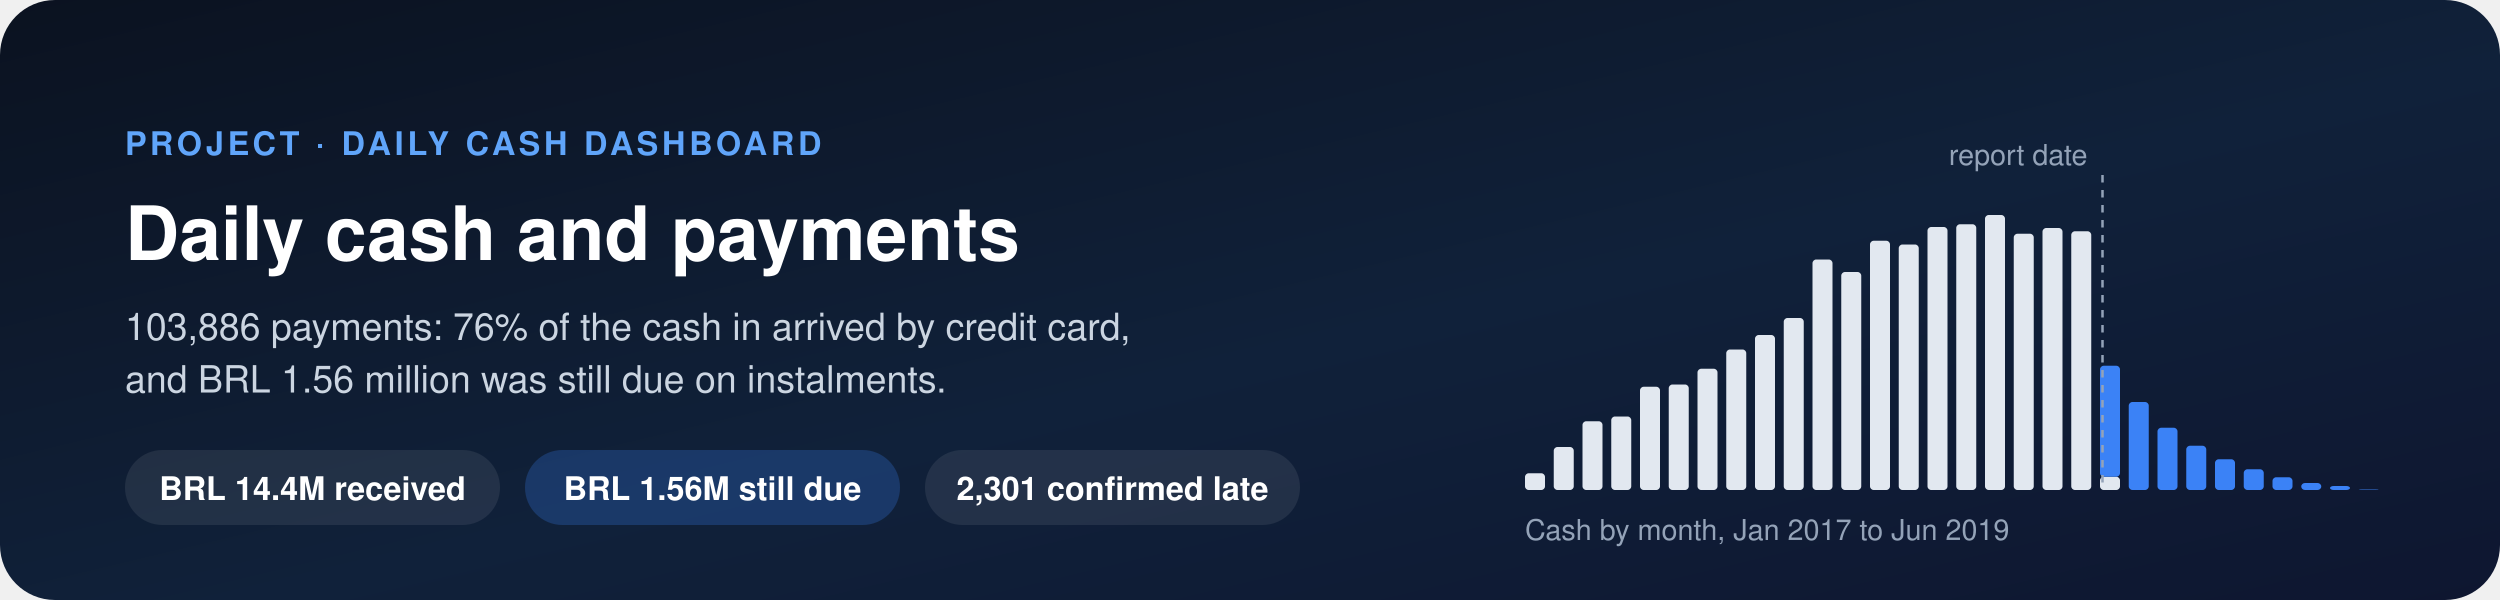
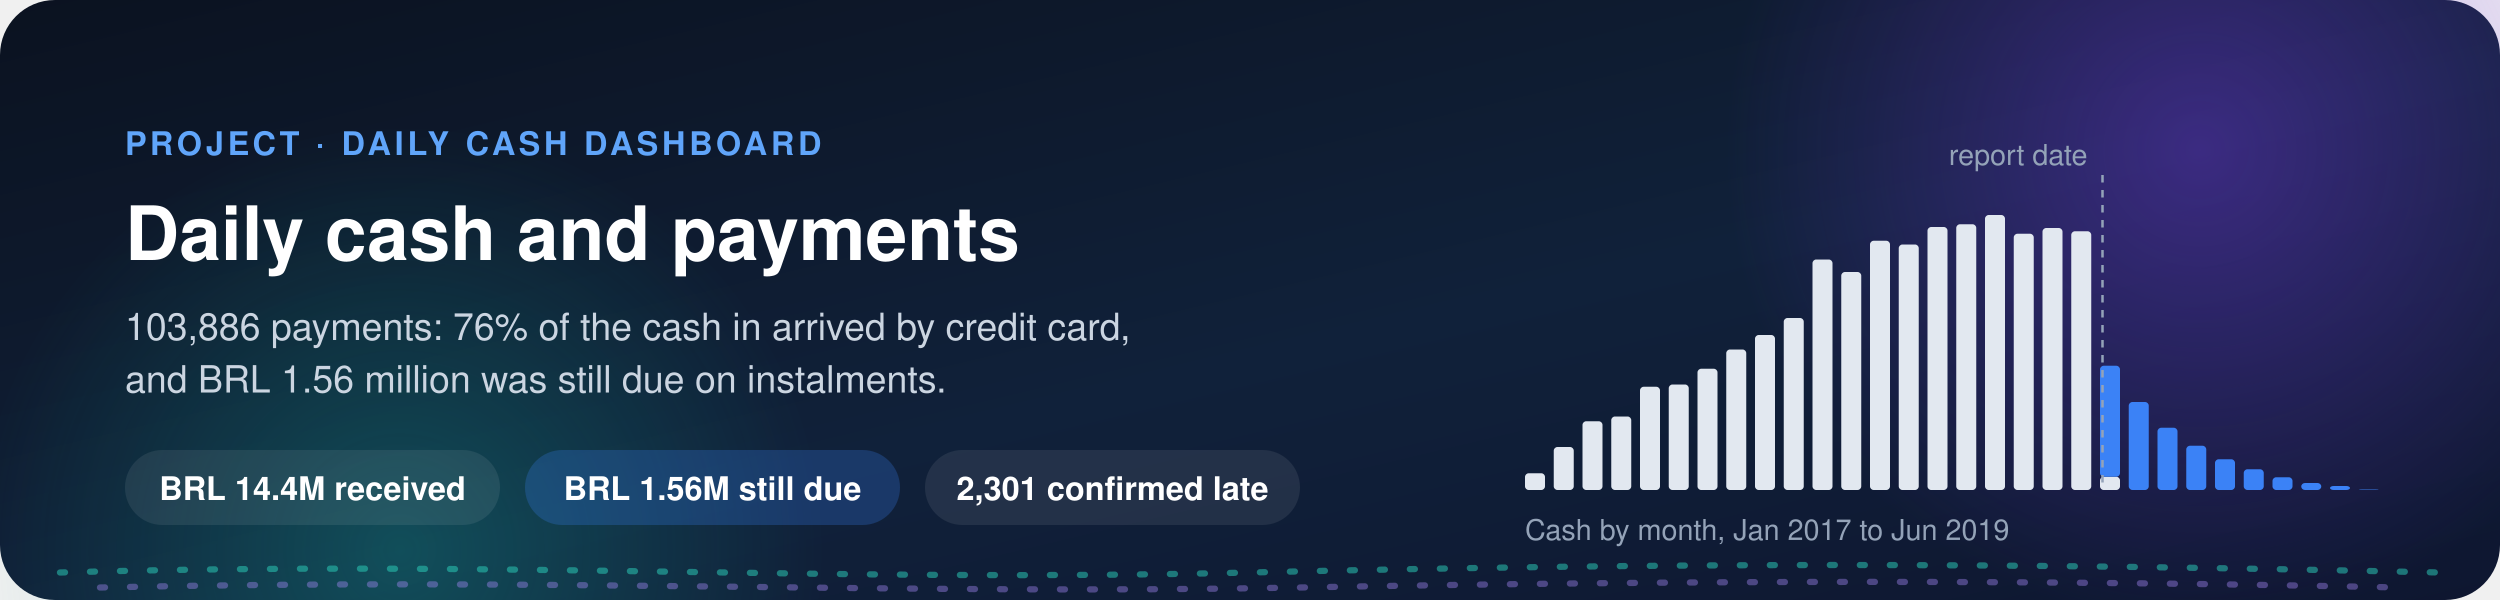
<svg xmlns="http://www.w3.org/2000/svg" viewBox="0 0 1000 240" width="1000" height="240" role="img" aria-label="Daily cash and payments dashboard. 103,886 payments: 76% of the cash in arrived by credit card, and BRL 1.56 million was still due on instalments. Bars show cash by month, received and then still due.">
  <defs>
    <linearGradient id="bg" x1="0" y1="0" x2="1" y2="1">
      <stop offset="0" stop-color="#0B1220" />
      <stop offset="0.55" stop-color="#10213A" />
      <stop offset="1" stop-color="#0E1630" />
    </linearGradient>
+     <radialGradient id="jrGlowA" cx="0.5" cy="0.5" r="0.5">
+       <stop offset="0" stop-color="#7C3AED" stop-opacity="0.4" />
+       <stop offset="1" stop-color="#7C3AED" stop-opacity="0" />
+     </radialGradient>
+     <radialGradient id="jrGlowB" cx="0.5" cy="0.5" r="0.5">
+       <stop offset="0" stop-color="#14B8A6" stop-opacity="0.3" />
+       <stop offset="1" stop-color="#14B8A6" stop-opacity="0" />
+     </radialGradient>
  </defs>
  <style>
    text { font-family: "Segoe UI", -apple-system, Helvetica, Arial, sans-serif; }
    .eyebrow { font-size: 13px; font-weight: 600; fill: #60A5FA; letter-spacing: 1.5px; }
    .title { font-size: 30px; font-weight: 700; fill: #FFFFFF; }
    .result { font-size: 15px; fill: #CBD5E1; }
    .chip { font-size: 13px; font-weight: 600; fill: #FFFFFF; }
    .cap { font-size: 11.5px; fill: #94A3B8; }
    .in { fill: #E2E8F0; }
    .due { fill: #3B82F6; }
+       .wave { fill: none; stroke-width: 2.5; stroke-linecap: round; stroke-dasharray: 2 10; animation: flow 6s linear infinite; }
+     @keyframes flow { to { stroke-dashoffset: -120; } }
  </style>
  <rect width="1000" height="240" rx="22" fill="url(#bg)" />
+   <circle cx="880" cy="60" r="190" fill="url(#jrGlowA)" />
+   <circle cx="160" cy="220" r="170" fill="url(#jrGlowB)" />
+   <path class="wave" stroke="#2DD4BF" stroke-opacity="0.5" d="M24 229 C 200 224, 330 233, 500 229 S 800 225, 976 229" />
+   <path class="wave" stroke="#A78BFA" stroke-opacity="0.4" style="animation-duration:9s" d="M40 235 C 220 231, 360 238, 520 235 S 820 232, 960 235" />
  <text x="50" y="62" class="eyebrow">PROJECT · DAILY CASH DASHBOARD</text>
  <text x="50" y="104" class="title">Daily cash and payments</text>
  <text x="50" y="136" class="result">103,886 payments: 76% of the cash in arrived by credit card,</text>
  <text x="50" y="157" class="result">and BRL 1.56 million was still due on instalments.</text>
  <rect x="50" y="180" width="150" height="30" rx="15" fill="#FFFFFF" fill-opacity="0.08" />
  <text x="125" y="200" class="chip" text-anchor="middle">BRL 14.4M received</text>
  <rect x="210" y="180" width="150" height="30" rx="15" fill="#3B82F6" fill-opacity="0.25" />
  <text x="285" y="200" class="chip" text-anchor="middle">BRL 1.56M still due</text>
  <rect x="370" y="180" width="150" height="30" rx="15" fill="#FFFFFF" fill-opacity="0.08" />
  <text x="445" y="200" class="chip" text-anchor="middle">2,301 confirmed late</text>
  <rect x="610.0" y="189.3" width="8" height="6.7" rx="1.5" class="in" />
  <rect x="621.5" y="178.8" width="8" height="17.2" rx="1.5" class="in" />
  <rect x="633.0" y="168.5" width="8" height="27.5" rx="1.5" class="in" />
  <rect x="644.5" y="166.6" width="8" height="29.4" rx="1.5" class="in" />
  <rect x="656.0" y="154.7" width="8" height="41.3" rx="1.5" class="in" />
  <rect x="667.5" y="153.8" width="8" height="42.2" rx="1.5" class="in" />
  <rect x="679.0" y="147.5" width="8" height="48.5" rx="1.5" class="in" />
  <rect x="690.5" y="139.8" width="8" height="56.2" rx="1.5" class="in" />
  <rect x="702.0" y="134.0" width="8" height="62.0" rx="1.5" class="in" />
  <rect x="713.5" y="127.2" width="8" height="68.8" rx="1.5" class="in" />
  <rect x="725.0" y="103.8" width="8" height="92.2" rx="1.5" class="in" />
  <rect x="736.5" y="108.8" width="8" height="87.2" rx="1.5" class="in" />
  <rect x="748.0" y="96.3" width="8" height="99.7" rx="1.5" class="in" />
  <rect x="759.5" y="97.8" width="8" height="98.2" rx="1.5" class="in" />
  <rect x="771.0" y="90.8" width="8" height="105.2" rx="1.5" class="in" />
  <rect x="782.5" y="89.7" width="8" height="106.3" rx="1.5" class="in" />
  <rect x="794.0" y="86.0" width="8" height="110.0" rx="1.5" class="in" />
  <rect x="805.5" y="93.5" width="8" height="102.5" rx="1.5" class="in" />
  <rect x="817.0" y="91.2" width="8" height="104.8" rx="1.5" class="in" />
  <rect x="828.5" y="92.5" width="8" height="103.5" rx="1.5" class="in" />
  <rect x="840.0" y="190.7" width="8" height="5.3" rx="1.5" class="in" />
  <rect x="840.0" y="146.3" width="8" height="44.4" rx="1.5" class="due" />
  <rect x="851.5" y="160.8" width="8" height="35.2" rx="1.5" class="due" />
  <rect x="863.0" y="171.1" width="8" height="24.9" rx="1.5" class="due" />
  <rect x="874.5" y="178.3" width="8" height="17.7" rx="1.5" class="due" />
  <rect x="886.0" y="183.7" width="8" height="12.3" rx="1.5" class="due" />
  <rect x="897.5" y="187.7" width="8" height="8.3" rx="1.5" class="due" />
  <rect x="909.0" y="190.9" width="8" height="5.1" rx="1.5" class="due" />
  <rect x="920.5" y="193.2" width="8" height="2.8" rx="1.5" class="due" />
  <rect x="932.0" y="194.4" width="8" height="1.6" rx="1.5" class="due" />
  <rect x="943.5" y="195.8" width="8" height="0.2" rx="1.5" class="due" />
  <line x1="841.0" y1="70" x2="841.0" y2="196" stroke="#94A3B8" stroke-width="1" stroke-dasharray="3 3" />
  <text x="835.0" y="66" class="cap" text-anchor="end">report date</text>
  <text x="610" y="216" class="cap">Cash by month, Jan 2017 to Jun 2019</text>
</svg>
